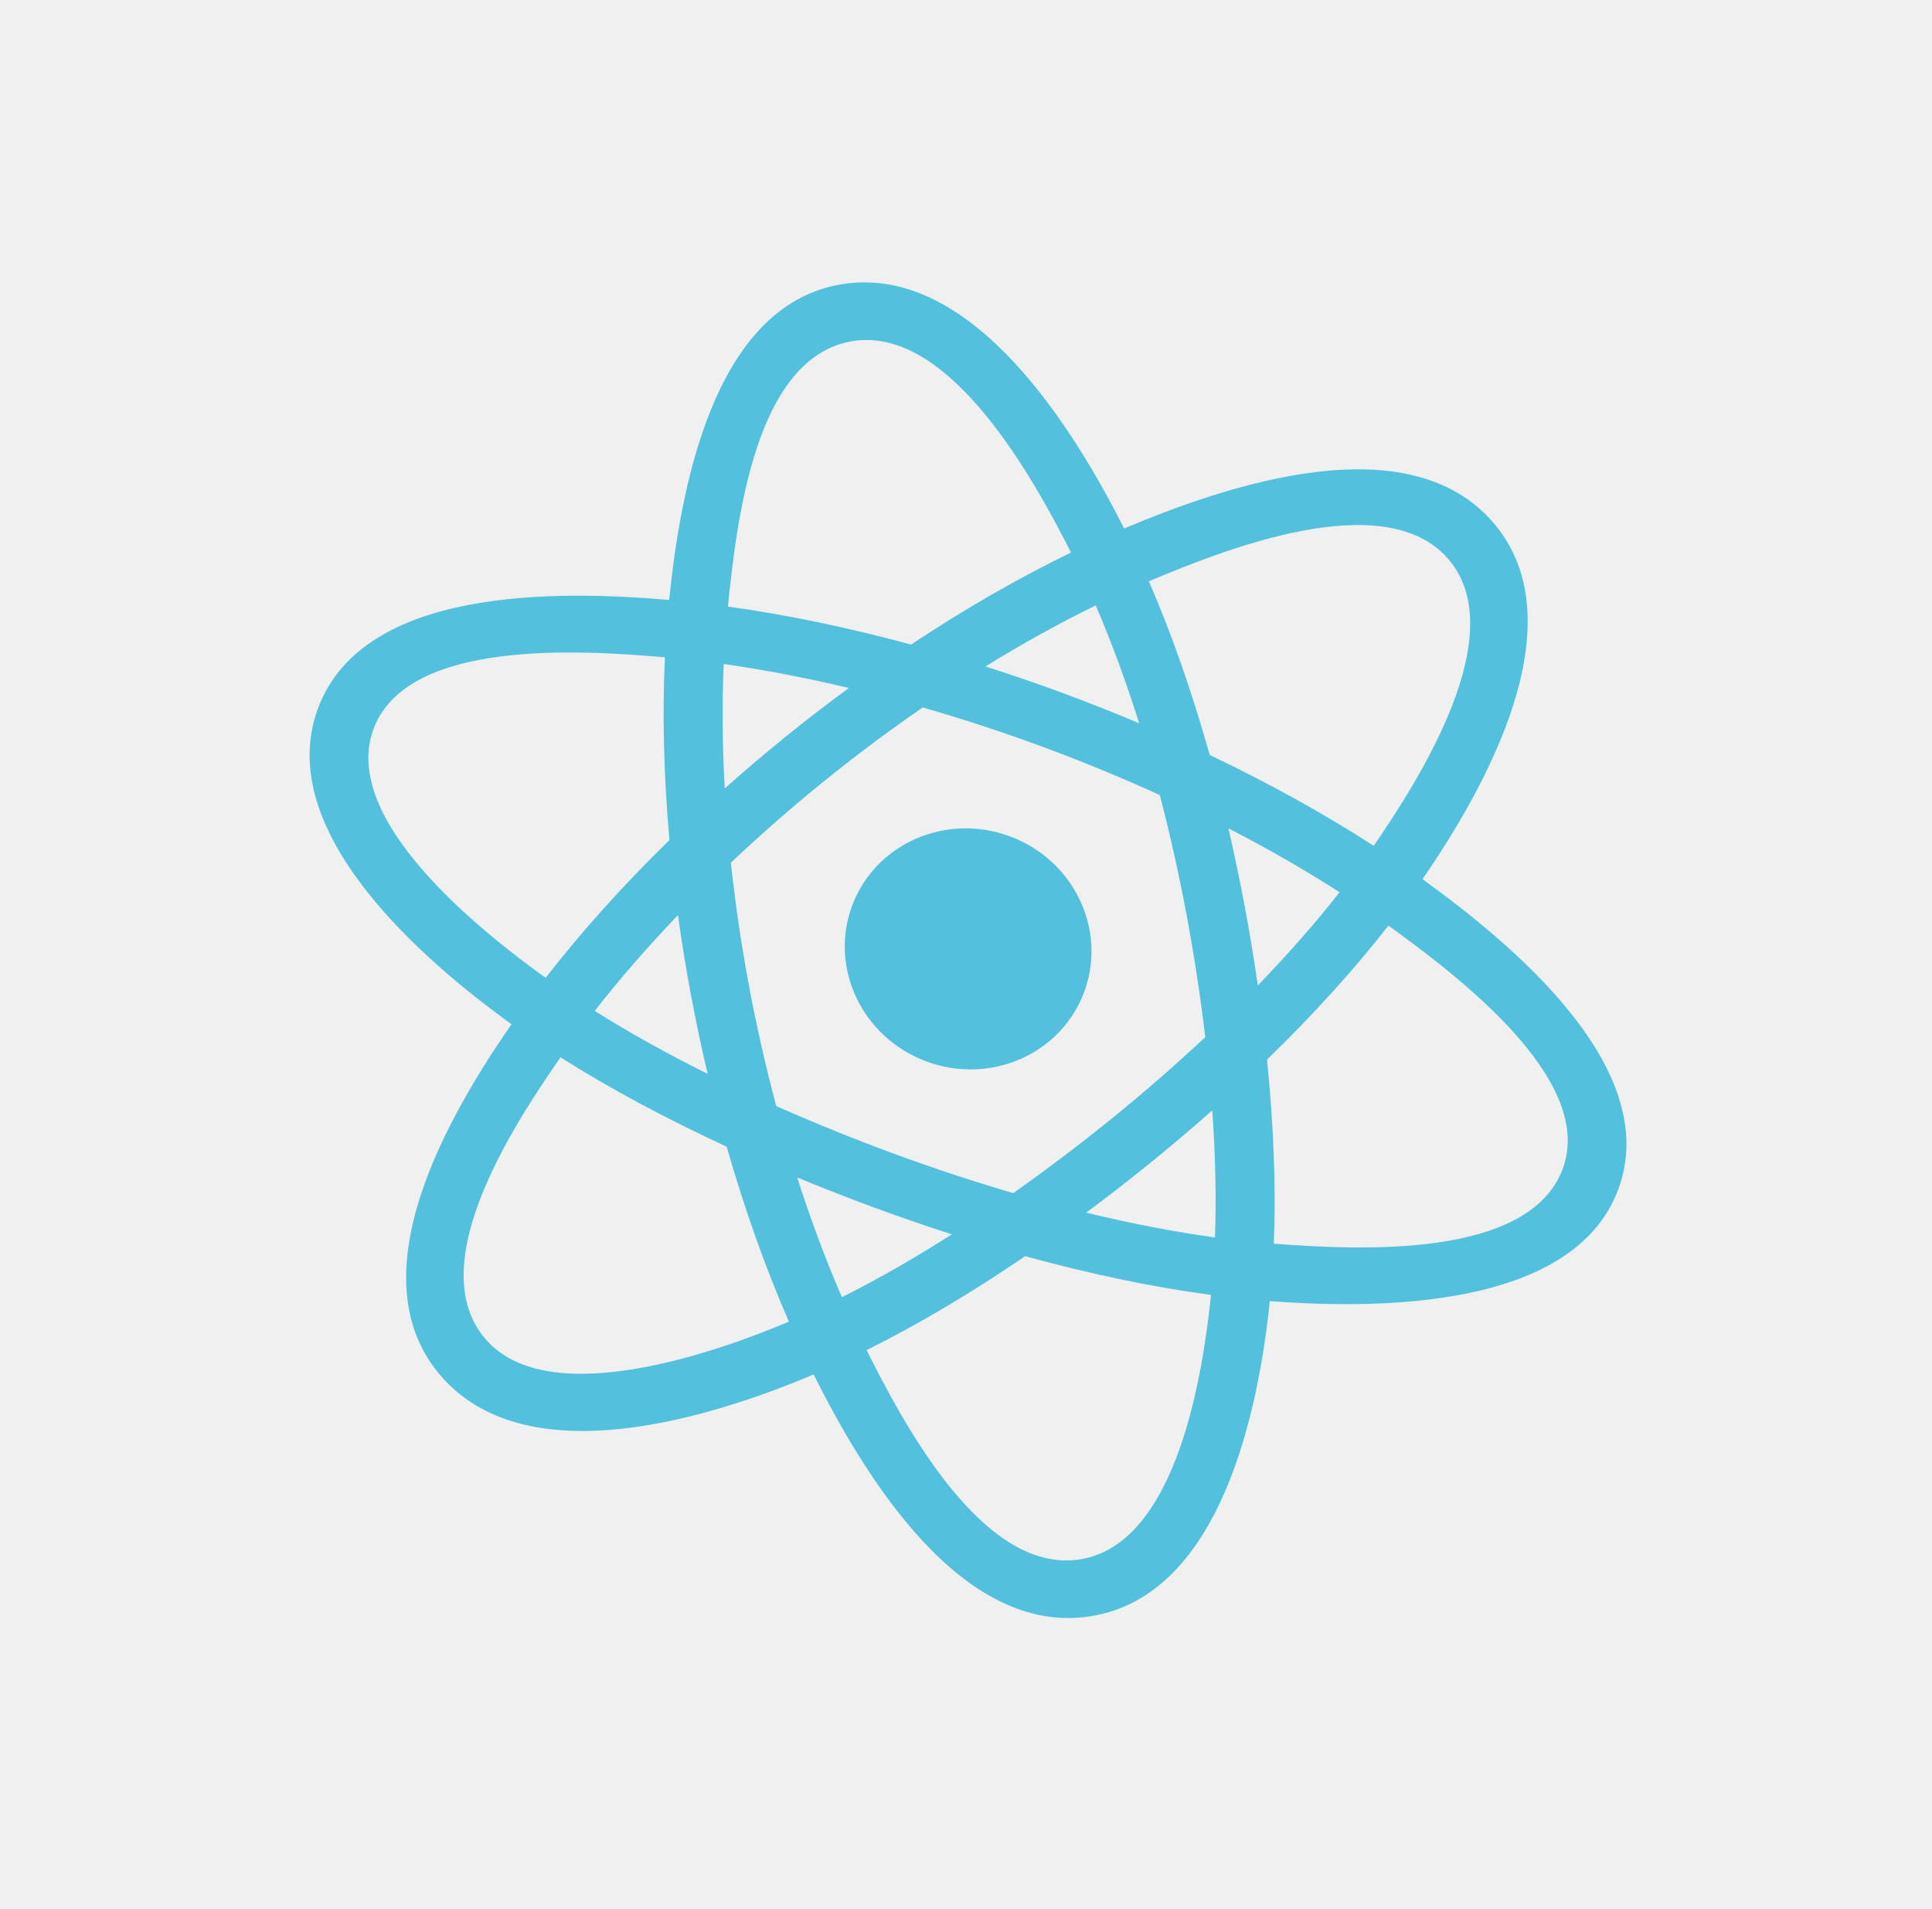
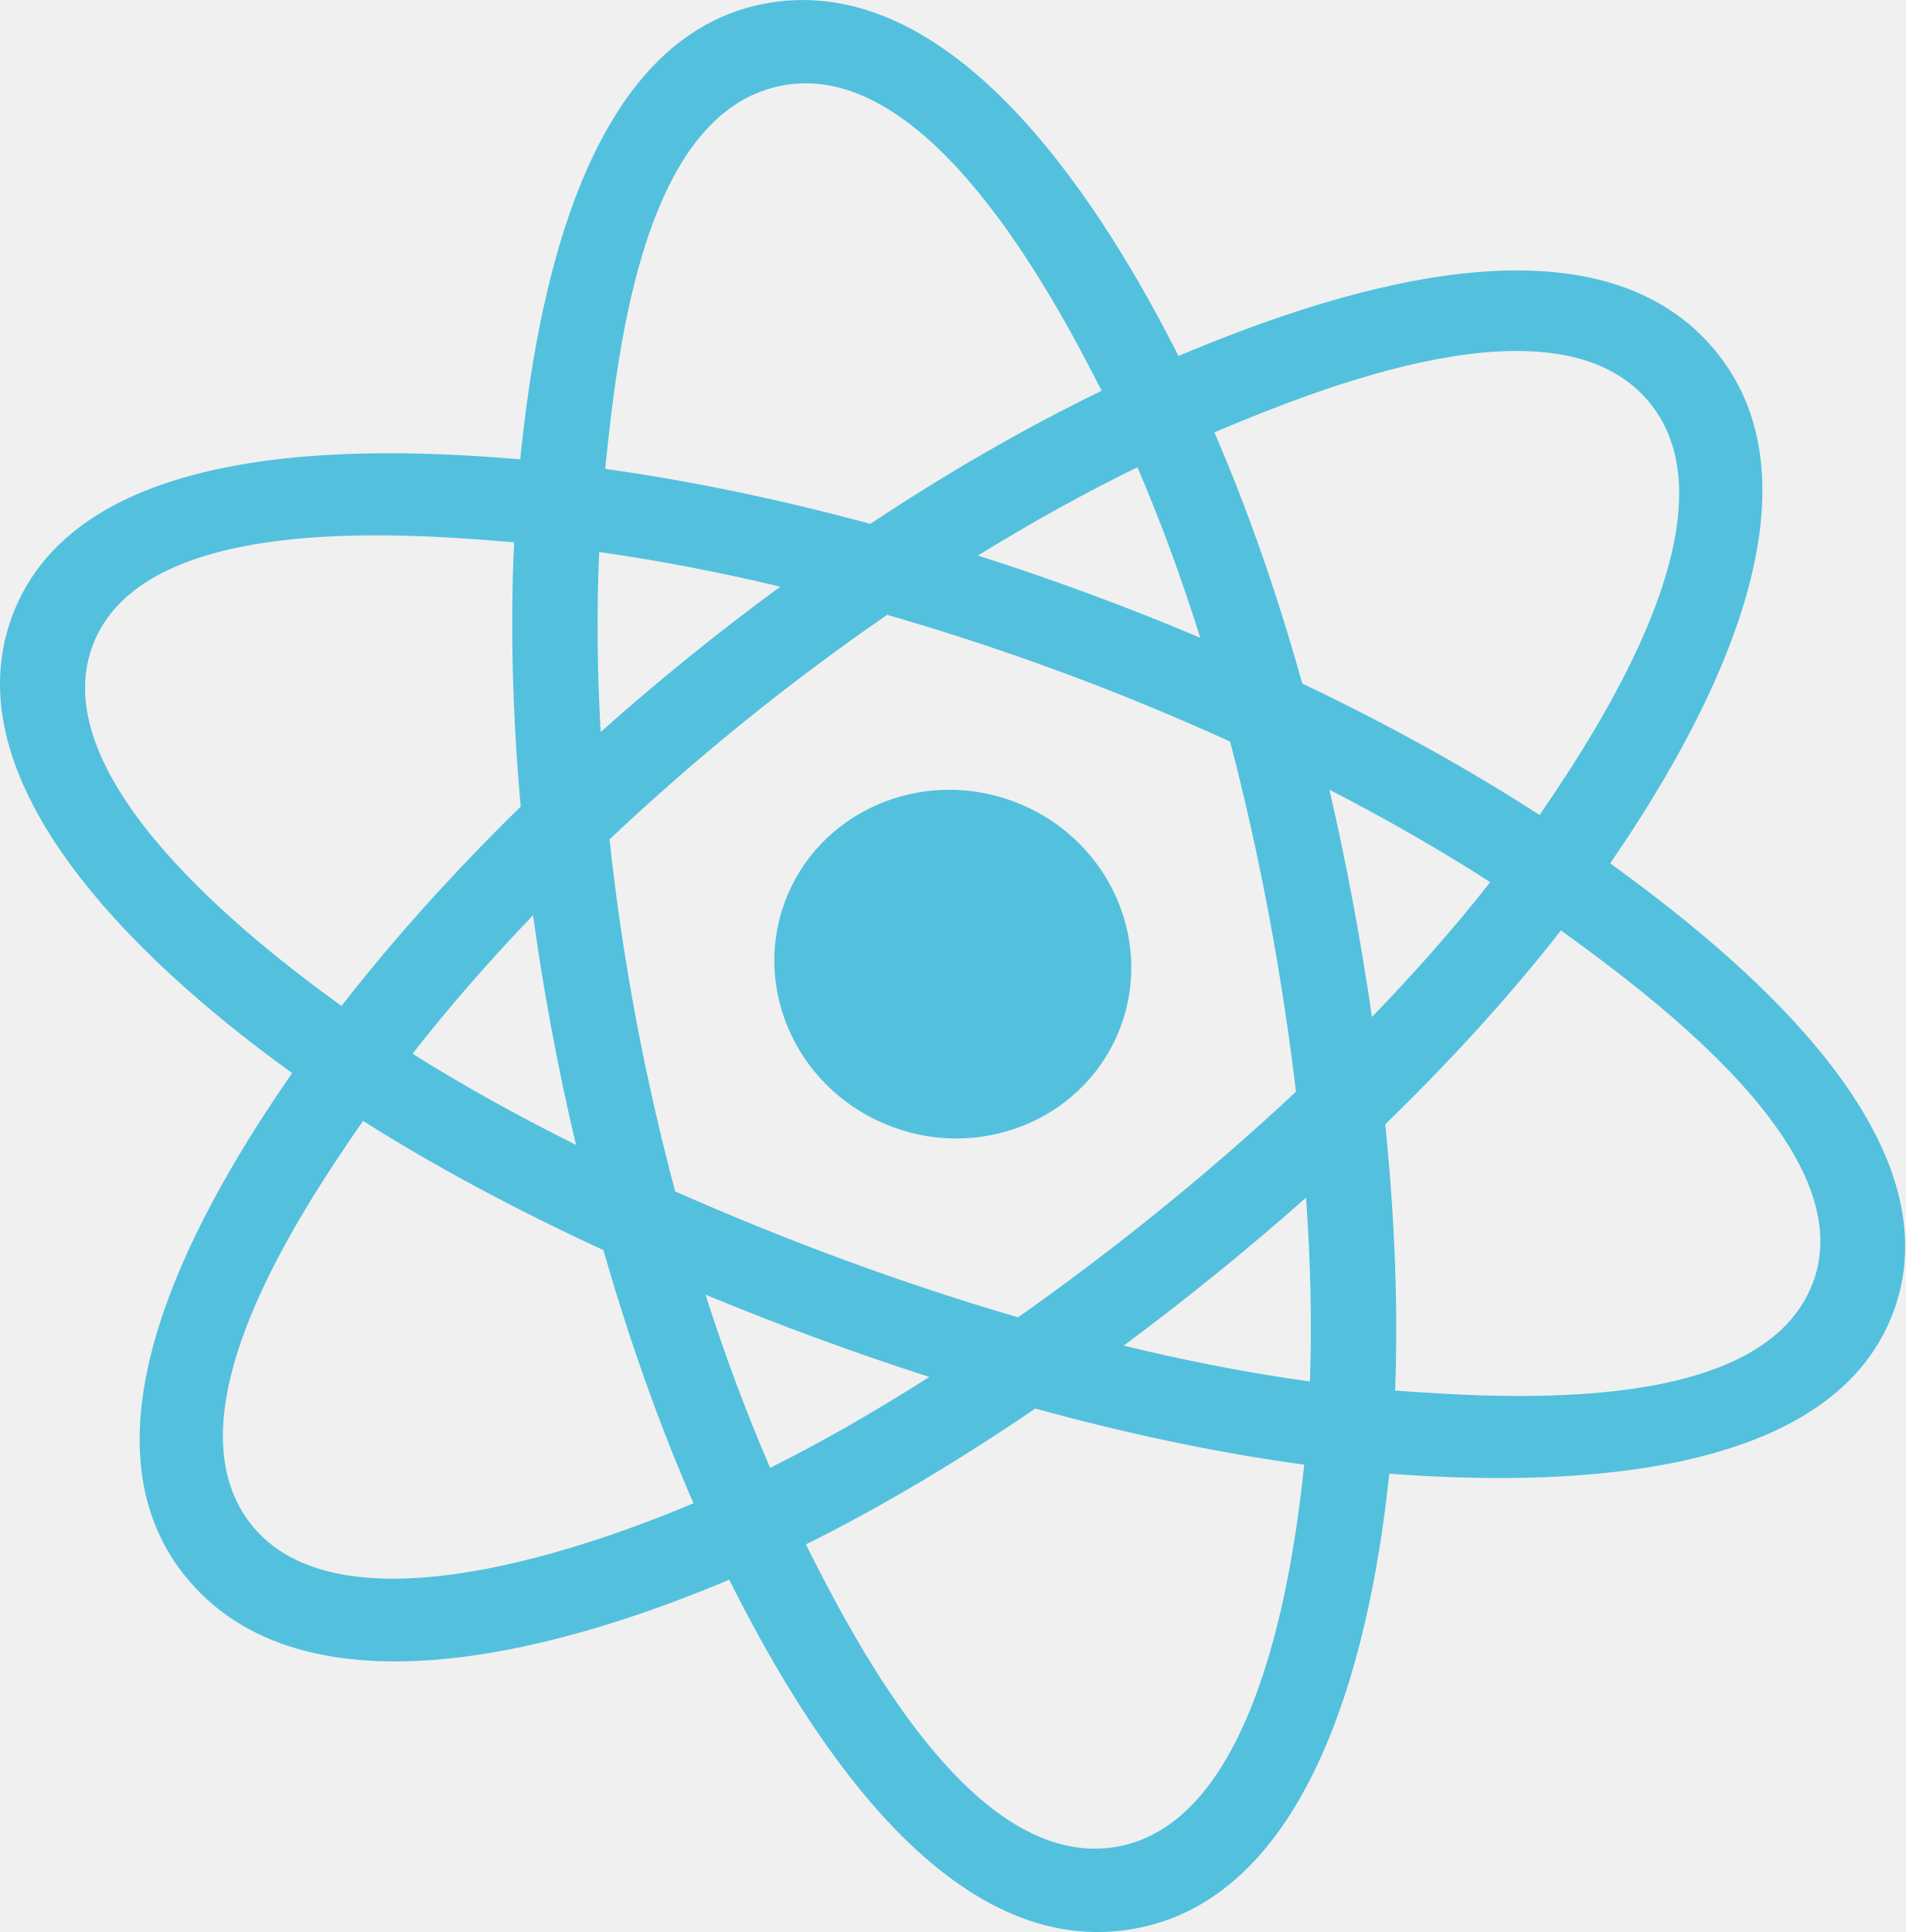
- <svg xmlns="http://www.w3.org/2000/svg" width="81" height="80" viewBox="0 0 81 80" fill="none">
-   <g clip-path="url(#clip0_1479_21414)">
-     <path d="M45.458 41.578C46.421 38.971 45.023 36.052 42.334 35.058C39.645 34.065 36.684 35.373 35.721 37.98C34.757 40.587 36.157 43.506 38.845 44.499C41.534 45.493 44.495 44.185 45.458 41.578Z" fill="#53C1DE" />
-     <path fill-rule="evenodd" clip-rule="evenodd" d="M59.639 36.857C62.164 33.186 66.232 26.151 62.617 21.921C59.019 17.71 51.323 20.389 47.13 22.154C45.09 18.119 40.81 11.039 35.314 11.912C29.841 12.781 28.51 20.685 28.055 25.15C23.396 24.752 15.221 24.582 13.328 29.706C11.44 34.816 17.672 40.22 21.446 42.936C18.877 46.645 14.858 53.437 18.459 57.652C22.084 61.895 29.877 59.406 34.111 57.62C36.163 61.712 40.251 68.625 45.727 67.755C51.221 66.883 52.774 59.034 53.238 54.545C57.743 54.885 65.986 54.897 67.85 49.851C69.725 44.776 63.372 39.555 59.639 36.857ZM53.406 52.138C53.499 49.765 53.399 47.169 53.12 44.421C55.047 42.551 56.763 40.659 58.212 38.802C60.946 40.787 66.914 45.22 65.521 48.99C64.115 52.796 56.961 52.402 53.406 52.138ZM45.282 65.37C41.197 66.019 37.85 59.615 36.332 56.599C38.47 55.538 40.706 54.211 42.981 52.661C45.701 53.408 48.328 53.958 50.773 54.286C50.441 57.459 49.386 64.718 45.282 65.37ZM20.346 56.125C17.661 52.983 21.608 47.056 23.5 44.324C25.556 45.628 27.901 46.886 30.466 48.07C31.214 50.685 32.095 53.161 33.075 55.406C30.427 56.524 23.044 59.282 20.346 56.125ZM15.657 30.567C17.068 26.747 24.44 27.259 27.877 27.556C27.764 29.96 27.828 32.541 28.067 35.215C26.12 37.119 24.368 39.069 22.875 40.992C20.204 39.067 14.245 34.389 15.657 30.567ZM35.759 14.298C39.862 13.646 43.419 20.239 44.902 23.163C42.709 24.227 40.45 25.526 38.198 27.02C35.549 26.303 32.958 25.766 30.518 25.428C30.886 21.827 31.661 14.949 35.759 14.298ZM51.502 34.725C53.163 35.58 54.725 36.479 56.162 37.404C55.153 38.691 54.003 40.001 52.735 41.311C52.415 39.103 52.007 36.904 51.502 34.725ZM45.938 25.38C46.596 26.905 47.206 28.563 47.76 30.321C45.649 29.429 43.499 28.634 41.316 27.939C42.876 26.976 44.426 26.119 45.938 25.38ZM30.385 33.052C30.283 31.241 30.269 29.493 30.343 27.837C32.023 28.075 33.784 28.412 35.59 28.841C33.787 30.163 32.05 31.568 30.385 33.052ZM29.669 45.018C27.955 44.165 26.367 43.281 24.934 42.378C25.972 41.049 27.144 39.701 28.425 38.364C28.732 40.597 29.148 42.818 29.669 45.018ZM35.297 54.38C34.62 52.817 33.991 51.133 33.423 49.361C35.552 50.241 37.715 51.041 39.908 51.745C38.33 52.752 36.785 53.635 35.297 54.38ZM50.825 46.548C50.959 48.428 50.998 50.213 50.938 51.875C49.228 51.641 47.417 51.292 45.541 50.836C47.363 49.48 49.13 48.052 50.825 46.548ZM42.481 50.017C39.094 49.025 35.772 47.795 32.544 46.367C31.65 43.014 31.012 39.601 30.642 36.165C33.148 33.799 35.837 31.621 38.687 29.657C42.082 30.636 45.409 31.864 48.625 33.33C49.496 36.669 50.124 40.064 50.532 43.478C48.011 45.837 45.31 48.017 42.481 50.017ZM60.731 23.448C63.428 26.605 59.42 32.797 57.593 35.458C55.518 34.116 53.201 32.832 50.716 31.648C49.981 29.026 49.124 26.572 48.167 24.368C51.241 23.077 58.06 20.322 60.731 23.448Z" fill="#53C1DE" />
+ <svg xmlns="http://www.w3.org/2000/svg" width="55.209" height="55.992" viewBox="0 0 55.209 55.992" fill="none" version="1.1" id="svg13">
+   <g clip-path="url(#clip0_1479_21414)" id="g6" transform="translate(-12.97967,-11.83829)">
+     <path d="m 45.458,41.578 c 0.963,-2.607 -0.435,-5.526 -3.124,-6.519 -2.689,-0.993 -5.65,0.315 -6.613,2.922 -0.963,2.607 0.436,5.526 3.124,6.52 2.689,0.994 5.649,-0.315 6.613,-2.922 z" fill="#53c1de" id="path2" />
+     <path fill-rule="evenodd" clip-rule="evenodd" d="m 59.639,36.857 c 2.525,-3.671 6.593,-10.705 2.978,-14.935 -3.598,-4.211 -11.294,-1.533 -15.488,0.233 -2.04,-4.035 -6.319,-11.115 -11.815,-10.242 -5.473,0.869 -6.804,8.773 -7.26,13.238 -4.659,-0.398 -12.834,-0.568 -14.727,4.556 -1.888,5.11 4.345,10.514 8.118,13.23 -2.569,3.709 -6.588,10.5 -2.987,14.716 3.625,4.242 11.418,1.754 15.652,-0.032 2.052,4.092 6.14,11.005 11.616,10.136 5.493,-0.873 7.047,-8.722 7.51,-13.21 4.505,0.34 12.748,0.351 14.612,-4.694 1.875,-5.075 -4.478,-10.296 -8.211,-12.994 z m -6.233,15.281 c 0.092,-2.373 -0.007,-4.97 -0.286,-7.717 1.927,-1.87 3.644,-3.762 5.092,-5.619 2.734,1.985 8.703,6.418 7.309,10.188 -1.406,3.806 -8.56,3.412 -12.115,3.148 z m -8.124,13.231 c -4.086,0.649 -7.433,-5.755 -8.951,-8.771 2.139,-1.062 4.374,-2.388 6.649,-3.938 2.72,0.747 5.347,1.297 7.792,1.625 -0.332,3.173 -1.387,10.432 -5.491,11.084 z M 20.346,56.125 c -2.685,-3.143 1.262,-9.069 3.154,-11.802 2.056,1.304 4.401,2.562 6.966,3.746 0.748,2.615 1.629,5.091 2.609,7.336 -2.649,1.118 -10.031,3.877 -12.729,0.72 z M 15.657,30.567 c 1.411,-3.82 8.783,-3.308 12.22,-3.01 -0.113,2.404 -0.049,4.984 0.191,7.658 -1.947,1.905 -3.699,3.855 -5.192,5.777 -2.67,-1.925 -8.63,-6.603 -7.218,-10.425 z m 20.102,-16.269 c 4.103,-0.652 7.659,5.941 9.143,8.865 -2.193,1.064 -4.452,2.363 -6.704,3.857 -2.649,-0.717 -5.241,-1.254 -7.681,-1.592 0.368,-3.6 1.143,-10.479 5.241,-11.13 z m 15.743,20.427 c 1.661,0.856 3.223,1.755 4.66,2.679 -1.009,1.286 -2.159,2.597 -3.427,3.907 -0.32,-2.209 -0.728,-4.407 -1.233,-6.587 z m -5.563,-9.345 c 0.657,1.525 1.268,3.183 1.821,4.941 -2.111,-0.892 -4.261,-1.687 -6.444,-2.382 1.56,-0.963 3.11,-1.82 4.623,-2.559 z m -15.554,7.671 c -0.102,-1.81 -0.116,-3.558 -0.042,-5.214 1.68,0.237 3.441,0.574 5.247,1.004 -1.803,1.322 -3.54,2.728 -5.205,4.211 z m -0.716,11.966 c -1.714,-0.853 -3.301,-1.737 -4.735,-2.64 1.038,-1.329 2.21,-2.677 3.492,-4.014 0.307,2.234 0.722,4.455 1.244,6.654 z m 5.628,9.362 c -0.677,-1.563 -1.306,-3.247 -1.874,-5.019 2.129,0.88 4.292,1.679 6.485,2.384 -1.579,1.007 -3.123,1.89 -4.611,2.635 z M 50.825,46.548 c 0.134,1.88 0.172,3.665 0.113,5.327 -1.71,-0.234 -3.521,-0.583 -5.397,-1.038 1.822,-1.357 3.588,-2.784 5.284,-4.288 z m -8.344,3.469 c -3.387,-0.992 -6.709,-2.222 -9.936,-3.65 -0.895,-3.352 -1.533,-6.766 -1.903,-10.202 2.506,-2.366 5.196,-4.544 8.045,-6.508 3.396,0.979 6.722,2.208 9.938,3.674 0.872,3.339 1.5,6.734 1.908,10.147 -2.521,2.359 -5.222,4.539 -8.052,6.539 z m 18.25,-26.569 c 2.697,3.157 -1.311,9.349 -3.138,12.01 -2.075,-1.342 -4.392,-2.626 -6.877,-3.81 -0.734,-2.622 -1.591,-5.076 -2.548,-7.28 3.074,-1.292 9.893,-4.046 12.563,-0.92 z" fill="#53c1de" id="path4" />
  </g>
-   <defs>
+   <defs id="defs11">
    <clipPath id="clip0_1479_21414">
-       <rect width="62" height="62" fill="white" transform="translate(22.2383) rotate(20.2782)" />
+       <rect width="62" height="62" fill="#ffffff" transform="rotate(20.2782,11.11915,62.17676)" id="rect8" x="0" y="0" />
    </clipPath>
  </defs>
</svg>
